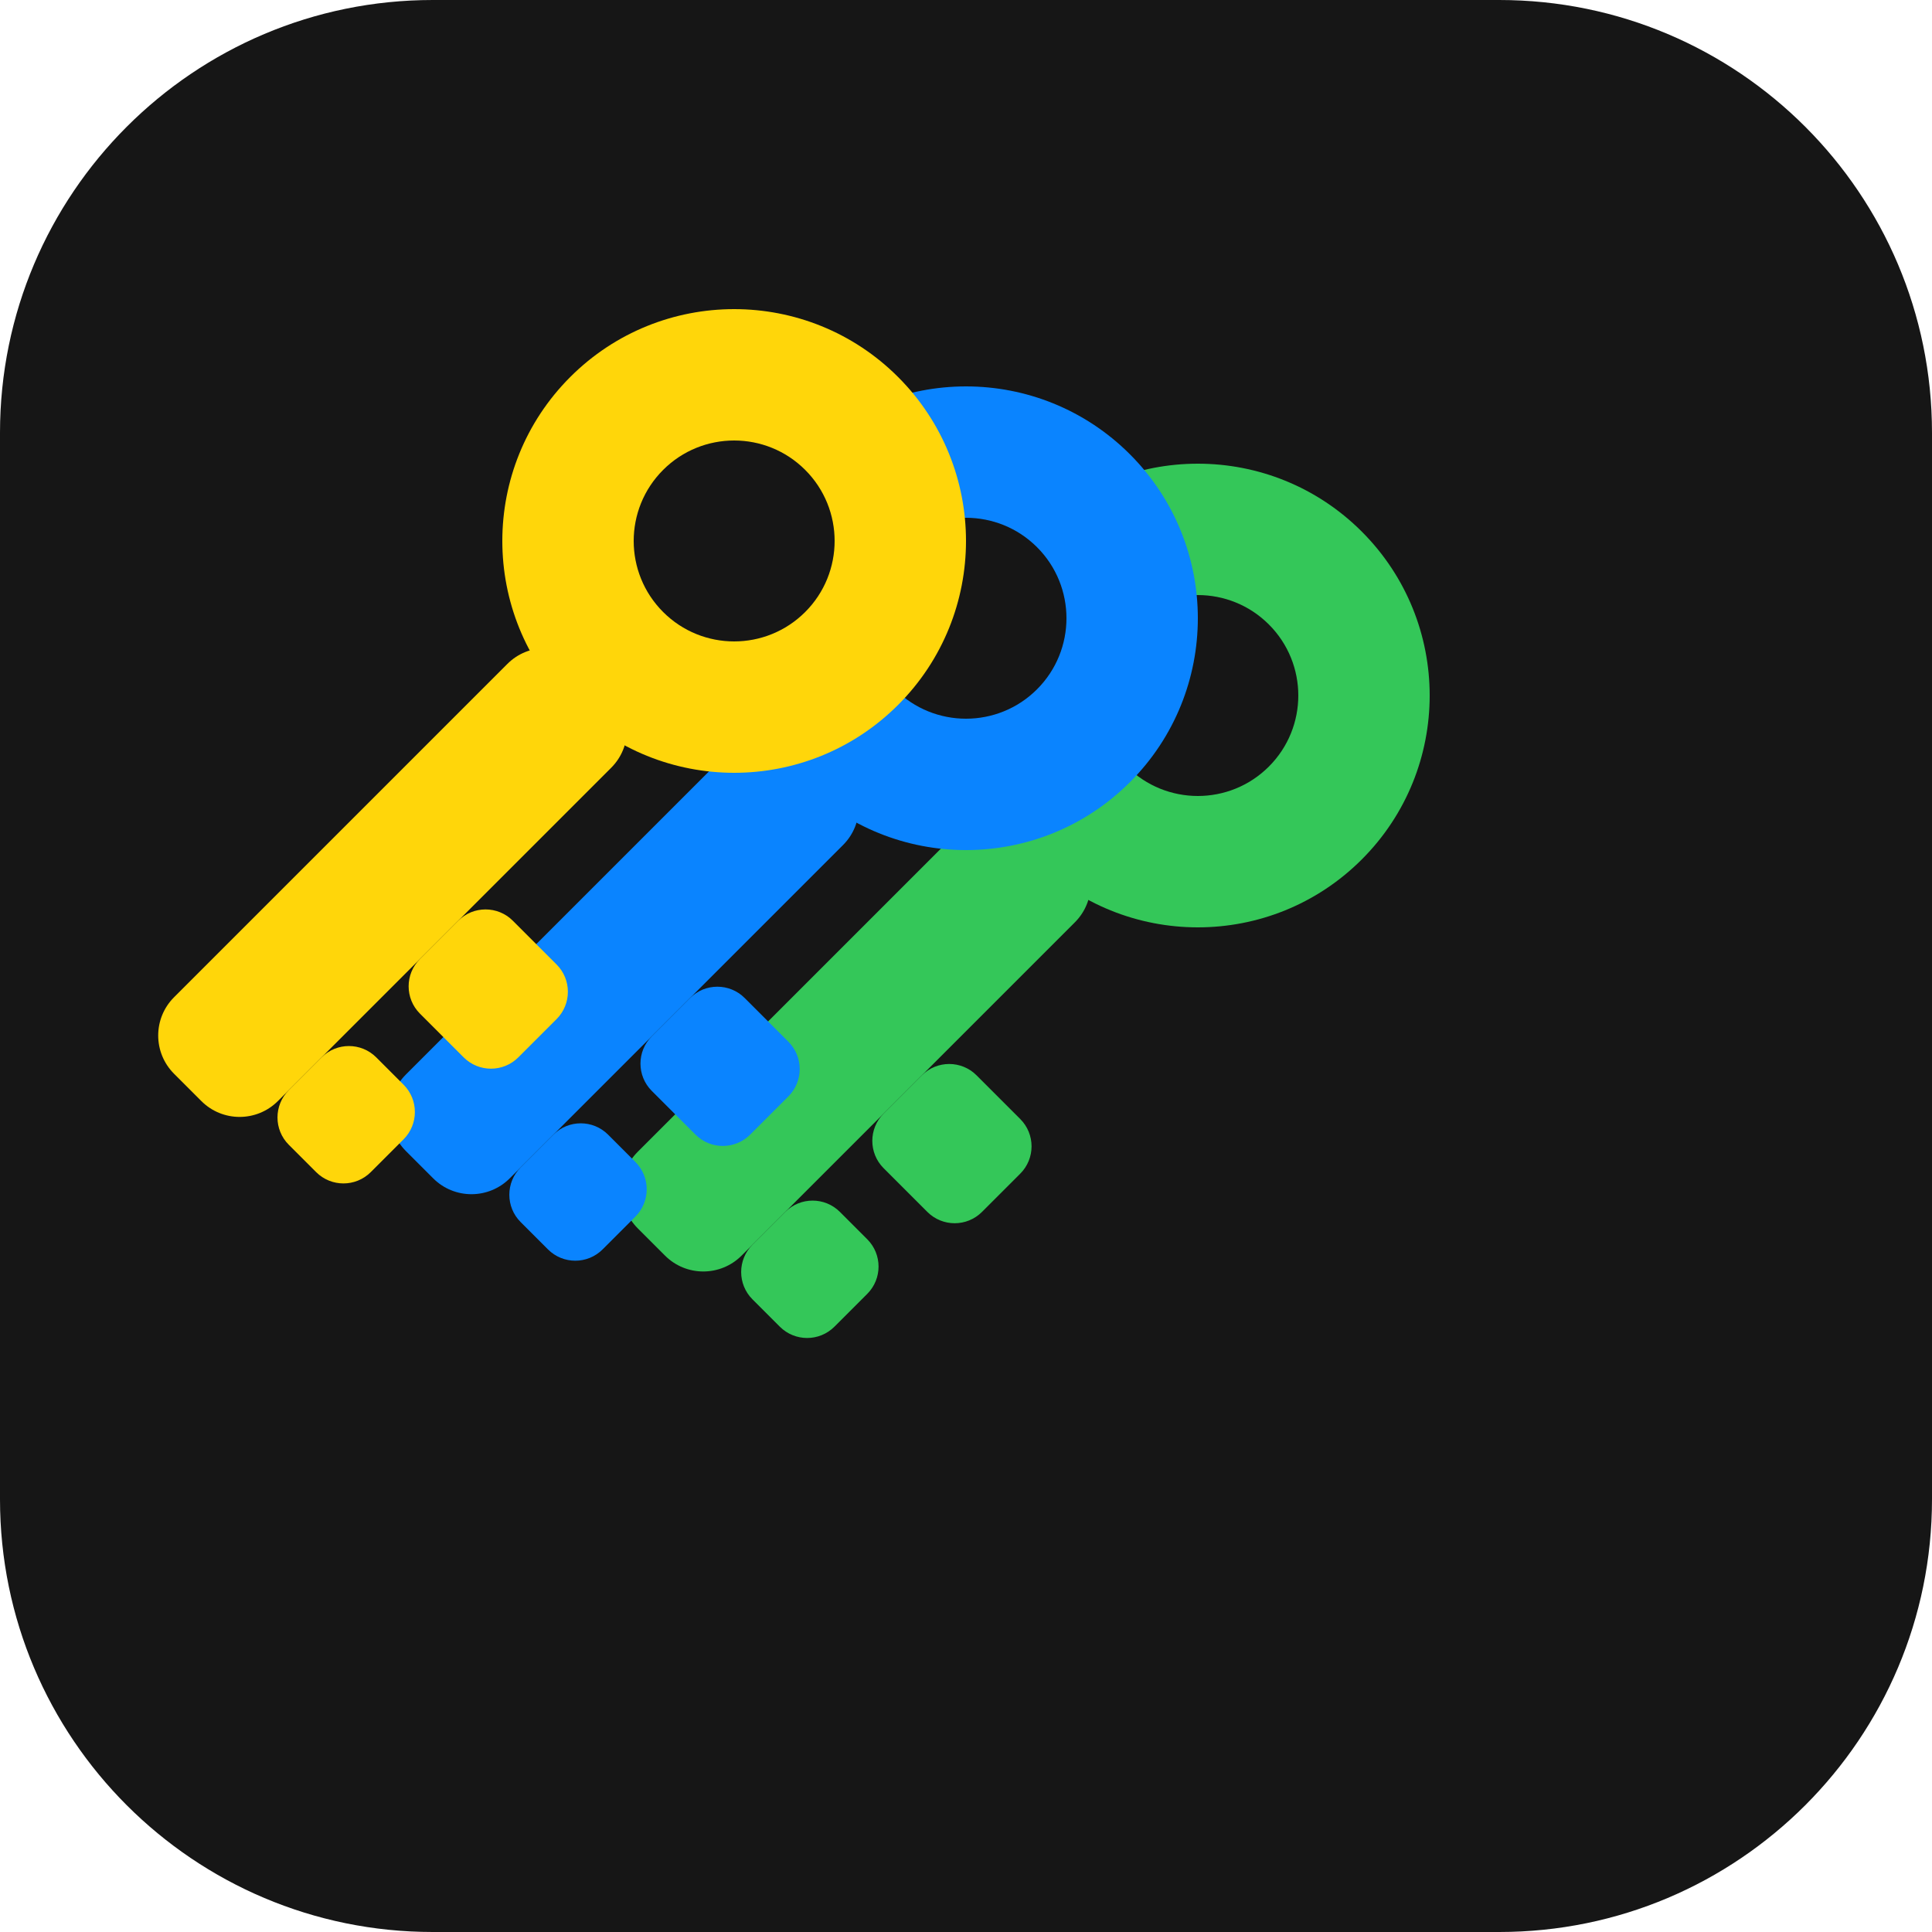
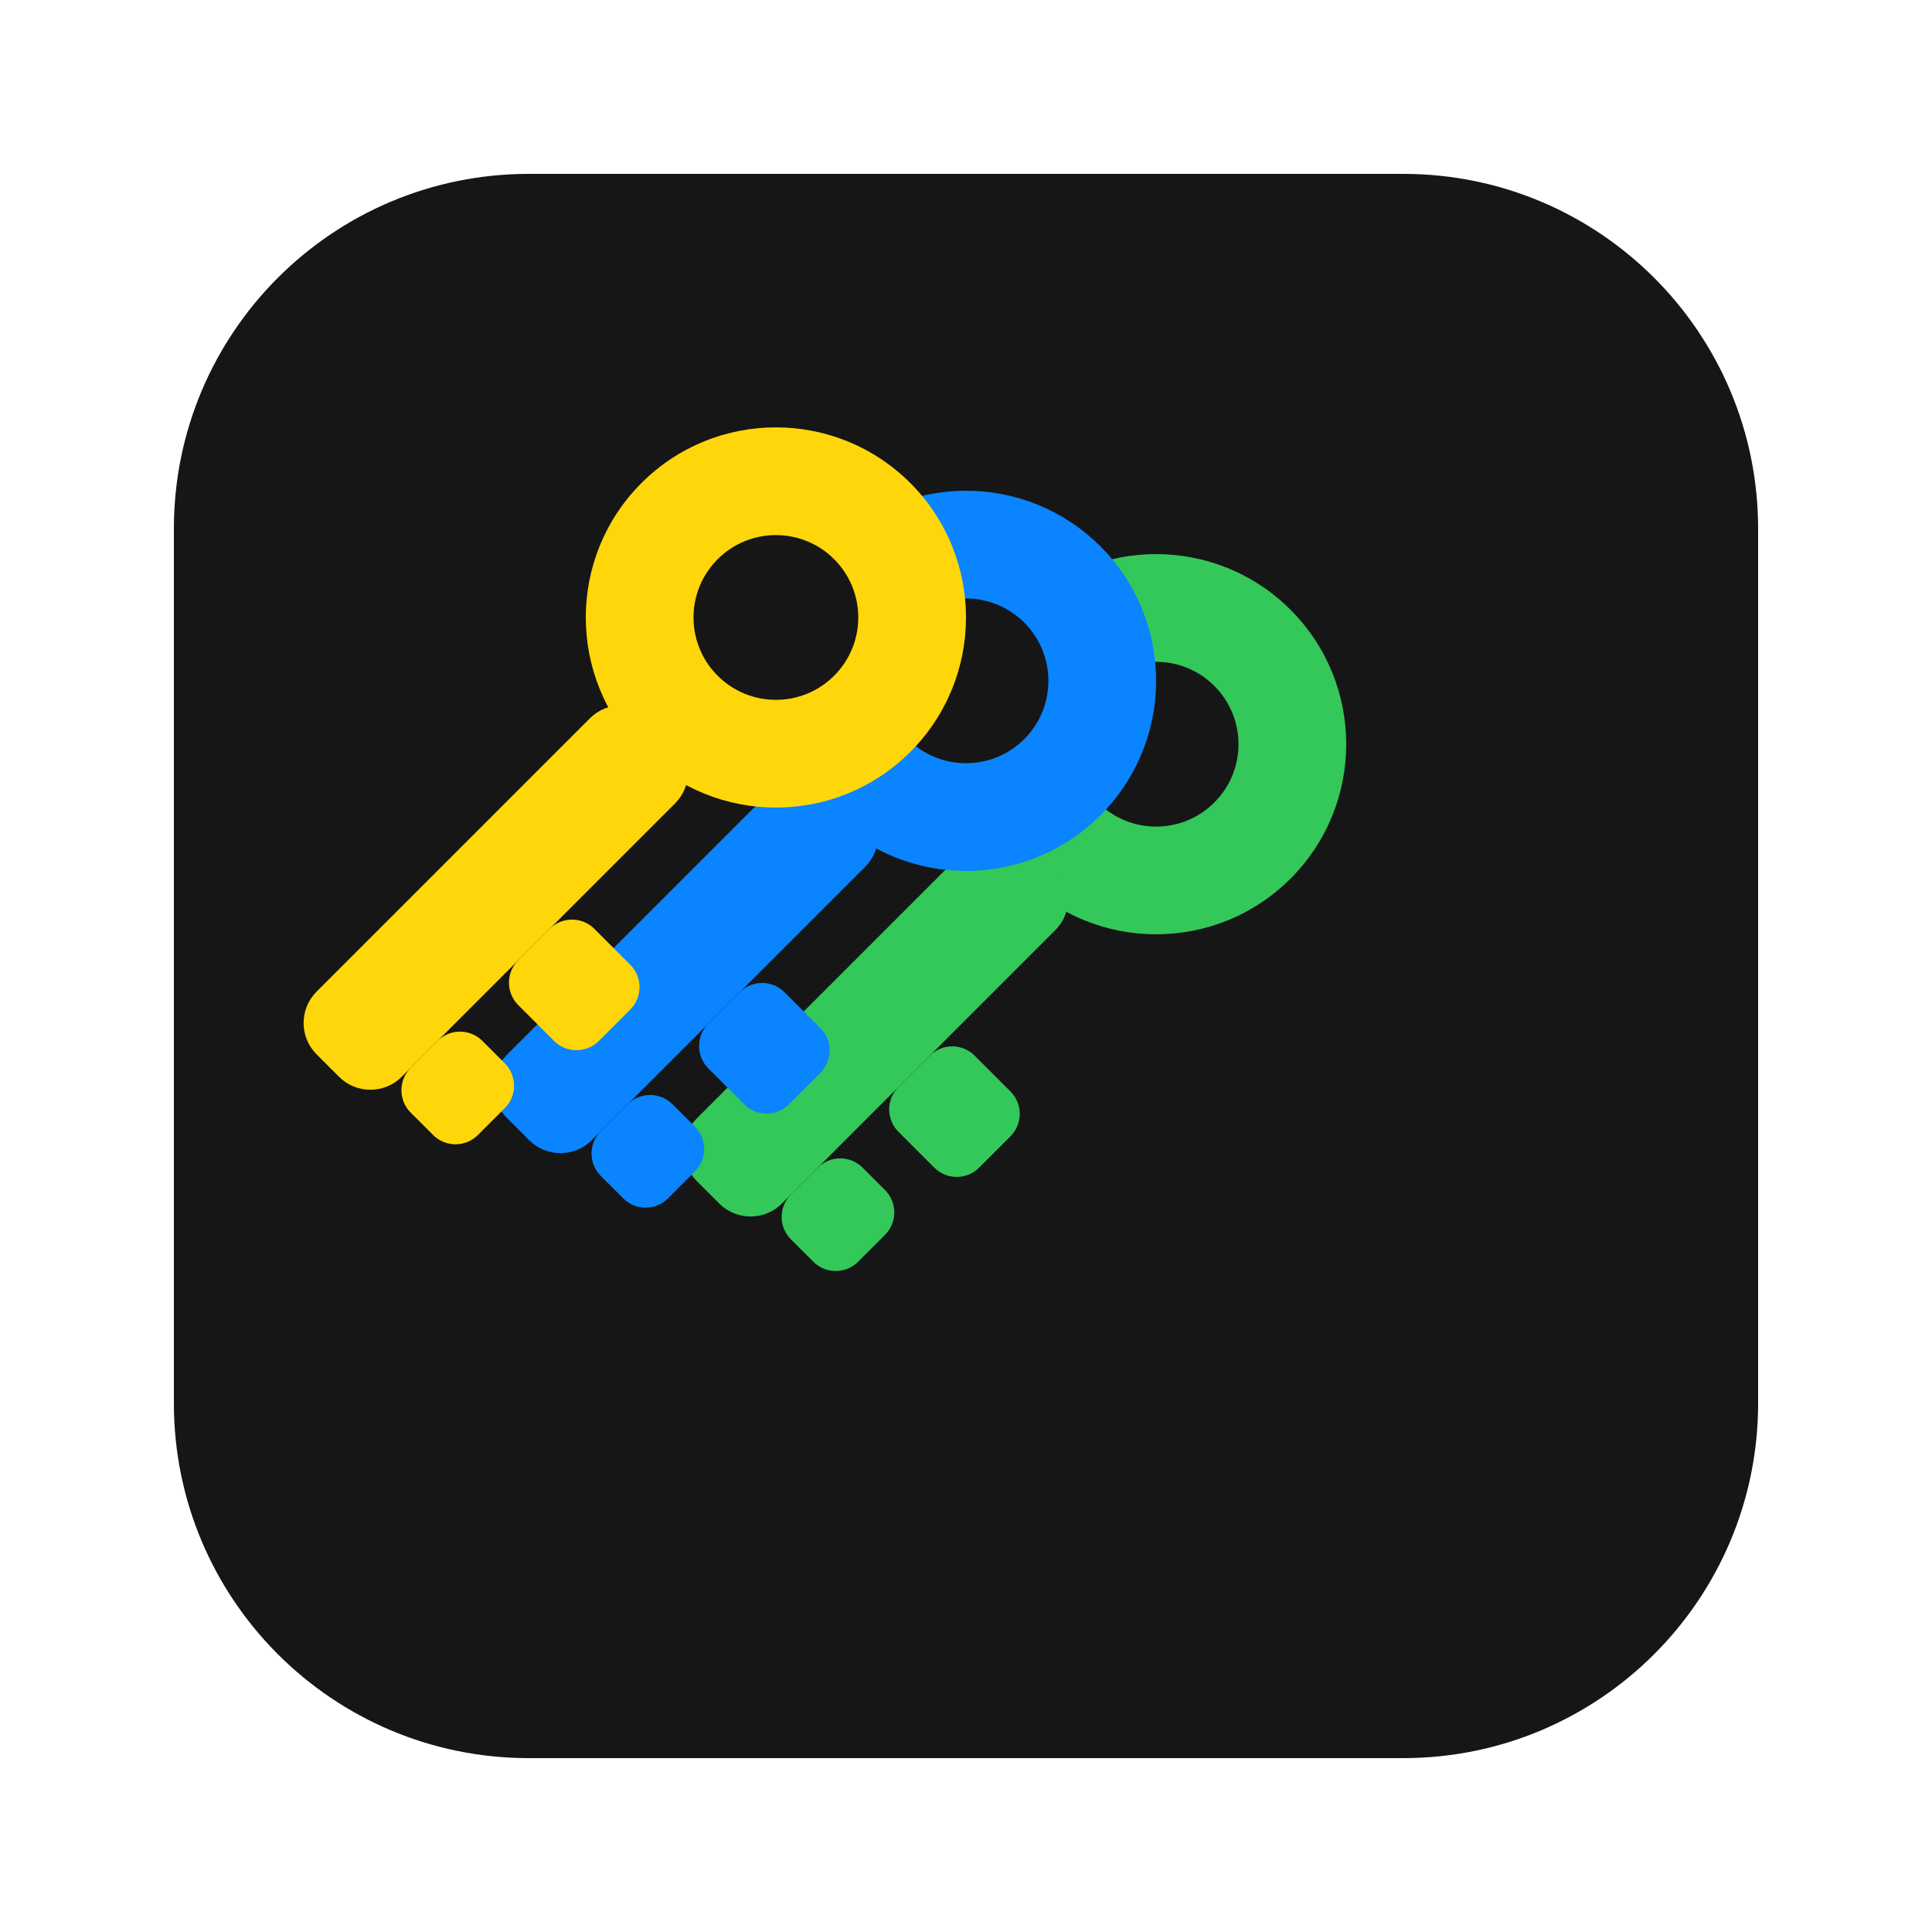
<svg xmlns="http://www.w3.org/2000/svg" width="50px" height="50px" viewBox="0 0 50 50">
  <defs>
    <clipPath id="pw-clip">
      <rect x="0" y="0" width="50" height="50" rx="11.2" />
    </clipPath>
  </defs>
-   <g clip-path="url(#pw-clip)">
-     <rect x="0" y="0" width="50" height="50" fill="#161616" />
-     <g transform="translate(31 18) rotate(45)">
-       <circle cx="0" cy="0" r="6" fill="#34c759" />
-       <circle cx="0" cy="0" r="2.6" fill="#161616" />
-       <rect x="-1.9" y="5" width="3.8" height="15" rx="1.4" fill="#34c759" />
-       <rect x="1.9" y="11" width="3.6" height="3.4" rx="1" fill="#34c759" />
-       <rect x="1.9" y="16" width="3" height="3.2" rx="1" fill="#34c759" />
-     </g>
-     <g transform="translate(25 16) rotate(45)">
-       <circle cx="0" cy="0" r="6" fill="#0a84ff" />
-       <circle cx="0" cy="0" r="2.6" fill="#161616" />
-       <rect x="-1.9" y="5" width="3.8" height="15" rx="1.4" fill="#0a84ff" />
-       <rect x="1.9" y="11" width="3.6" height="3.4" rx="1" fill="#0a84ff" />
-       <rect x="1.9" y="16" width="3" height="3.2" rx="1" fill="#0a84ff" />
-     </g>
-     <g transform="translate(19 14) rotate(45)">
-       <circle cx="0" cy="0" r="6" fill="#ffd60a" />
-       <circle cx="0" cy="0" r="2.6" fill="#161616" />
-       <rect x="-1.9" y="5" width="3.8" height="15" rx="1.4" fill="#ffd60a" />
-       <rect x="1.9" y="11" width="3.6" height="3.4" rx="1" fill="#ffd60a" />
-       <rect x="1.9" y="16" width="3" height="3.2" rx="1" fill="#ffd60a" />
+   <g transform="translate(4.5,4.5) scale(0.82)">
+     <g clip-path="url(#pw-clip)">
+       <rect x="0" y="0" width="50" height="50" fill="#161616" />
+       <g transform="translate(31 18) rotate(45)">
+         <circle cx="0" cy="0" r="6" fill="#34c759" />
+         <circle cx="0" cy="0" r="2.6" fill="#161616" />
+         <rect x="-1.9" y="5" width="3.8" height="15" rx="1.4" fill="#34c759" />
+         <rect x="1.9" y="11" width="3.6" height="3.4" rx="1" fill="#34c759" />
+         <rect x="1.9" y="16" width="3" height="3.2" rx="1" fill="#34c759" />
+       </g>
+       <g transform="translate(25 16) rotate(45)">
+         <circle cx="0" cy="0" r="6" fill="#0a84ff" />
+         <circle cx="0" cy="0" r="2.6" fill="#161616" />
+         <rect x="-1.9" y="5" width="3.8" height="15" rx="1.4" fill="#0a84ff" />
+         <rect x="1.9" y="11" width="3.6" height="3.4" rx="1" fill="#0a84ff" />
+         <rect x="1.9" y="16" width="3" height="3.2" rx="1" fill="#0a84ff" />
+       </g>
+       <g transform="translate(19 14) rotate(45)">
+         <circle cx="0" cy="0" r="6" fill="#ffd60a" />
+         <circle cx="0" cy="0" r="2.6" fill="#161616" />
+         <rect x="-1.9" y="5" width="3.8" height="15" rx="1.4" fill="#ffd60a" />
+         <rect x="1.9" y="11" width="3.6" height="3.4" rx="1" fill="#ffd60a" />
+         <rect x="1.9" y="16" width="3" height="3.2" rx="1" fill="#ffd60a" />
+       </g>
    </g>
  </g>
</svg>
